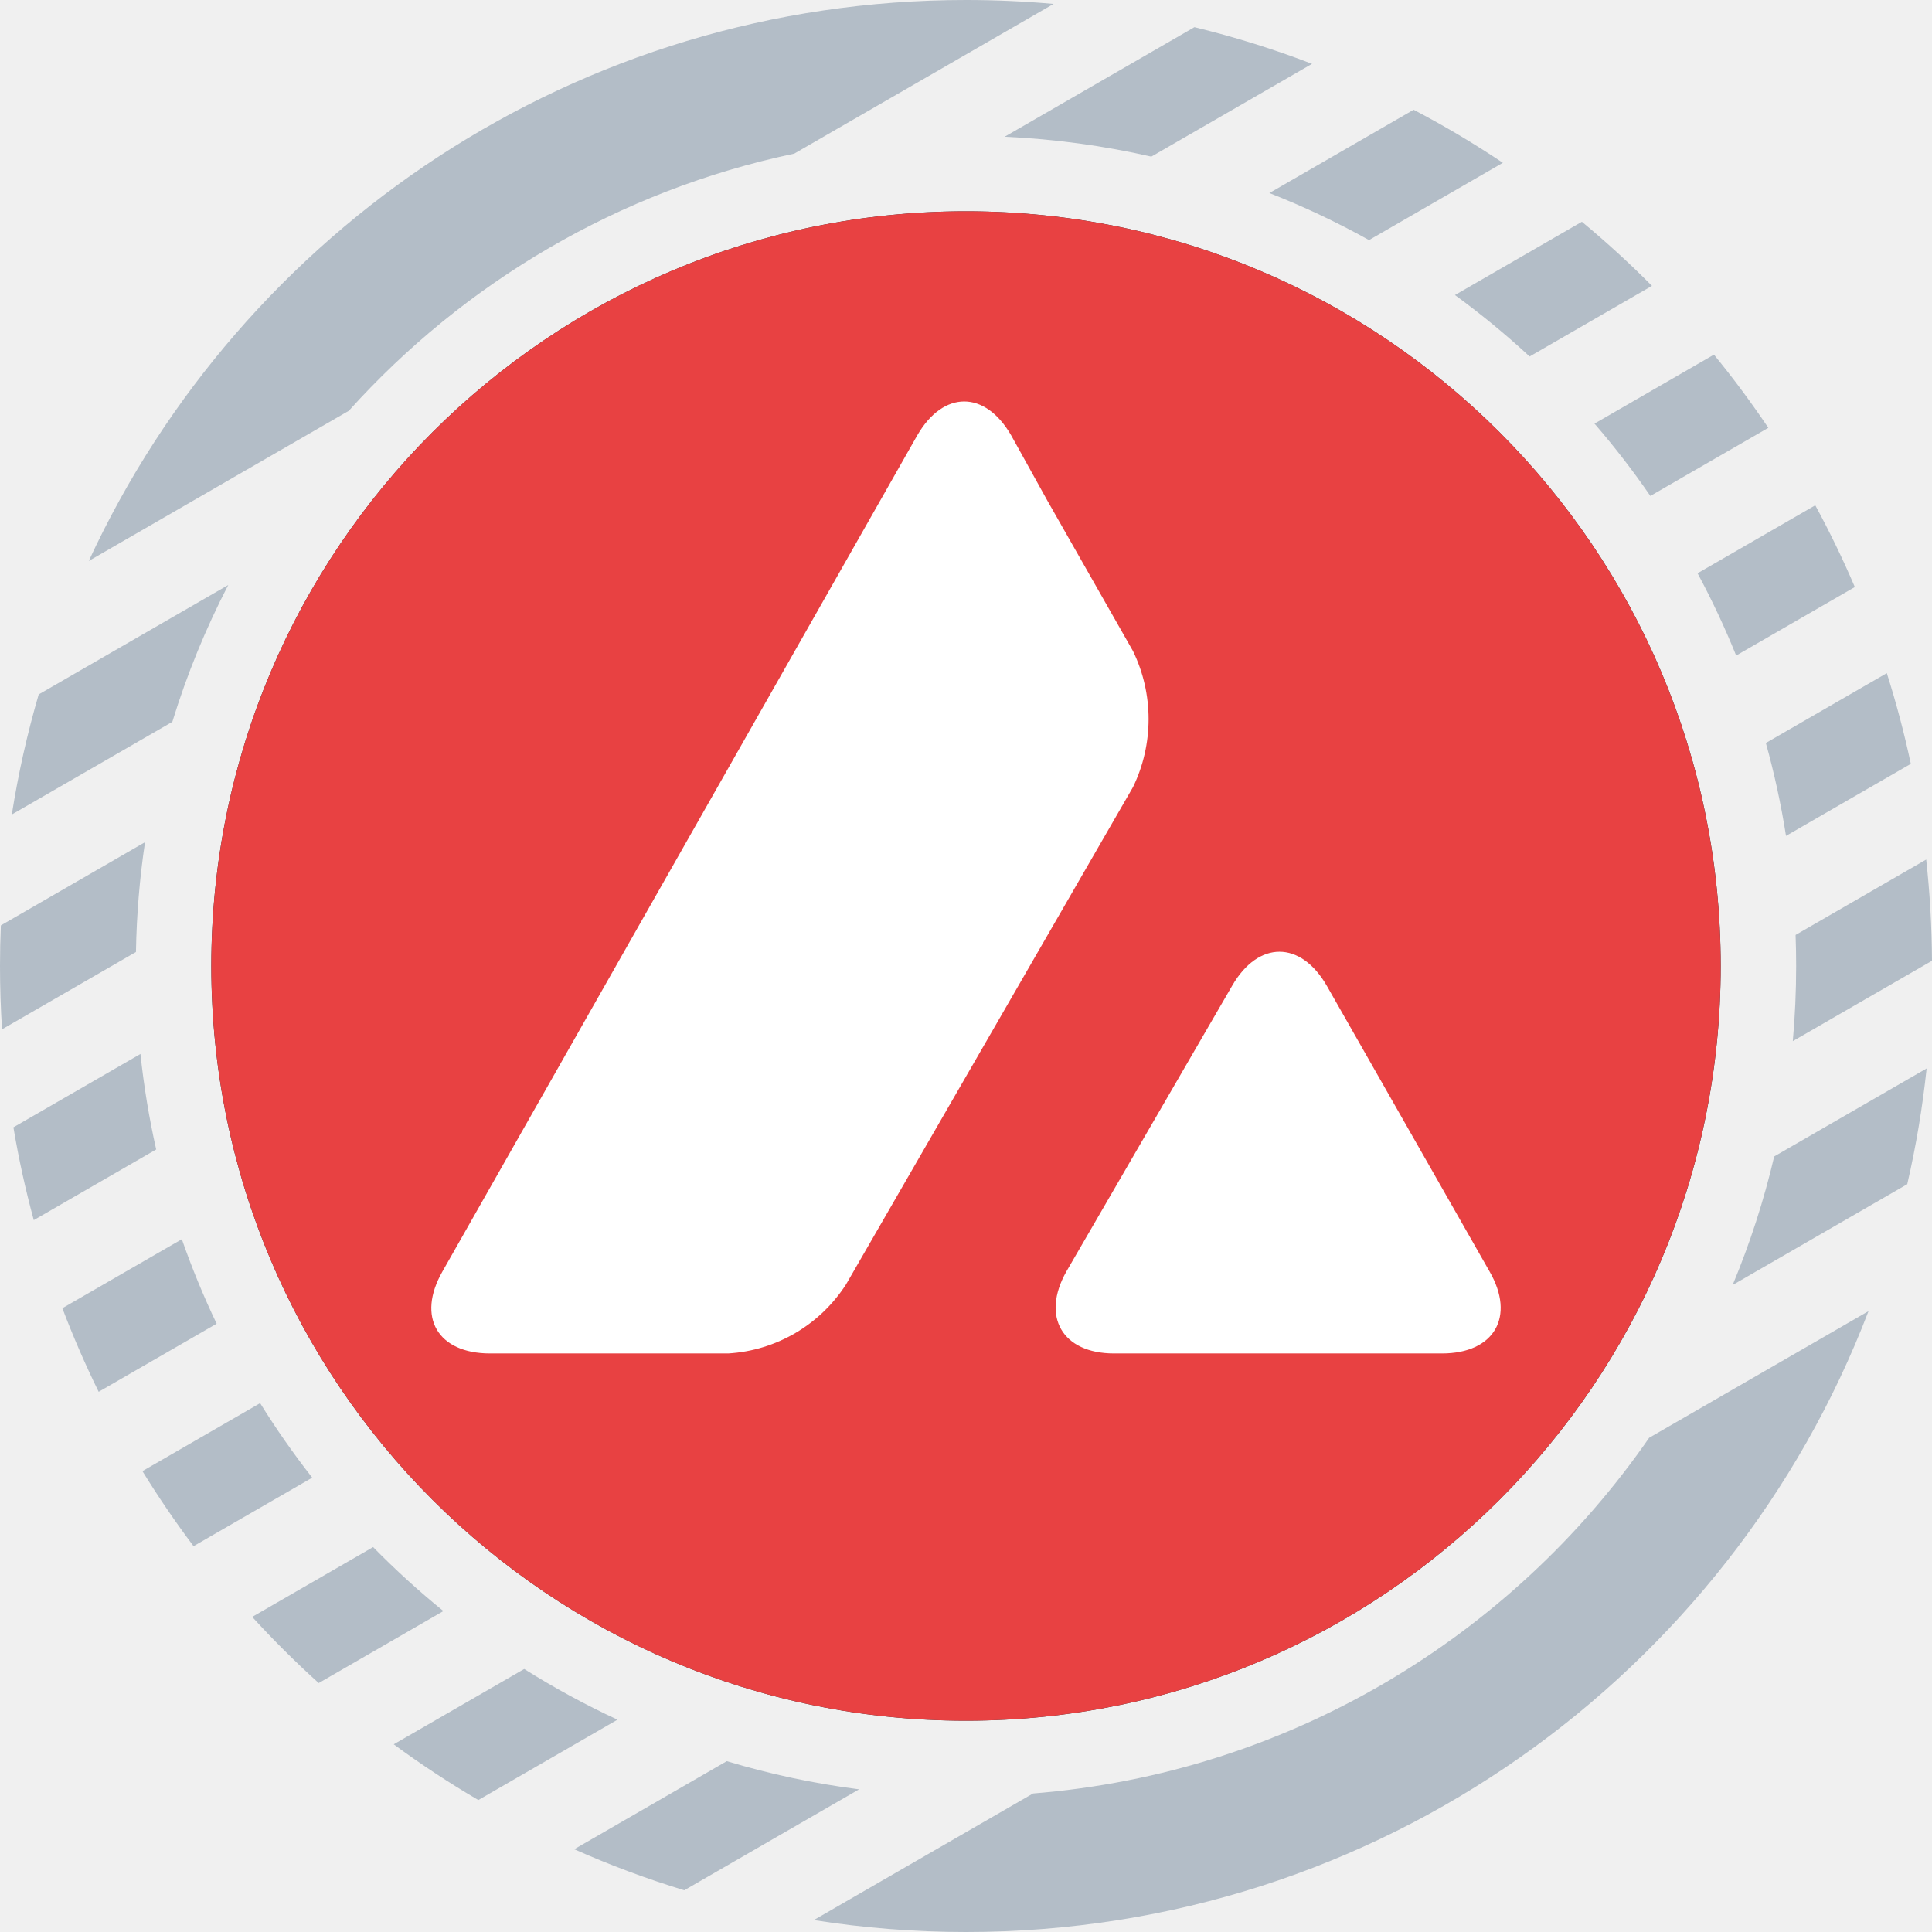
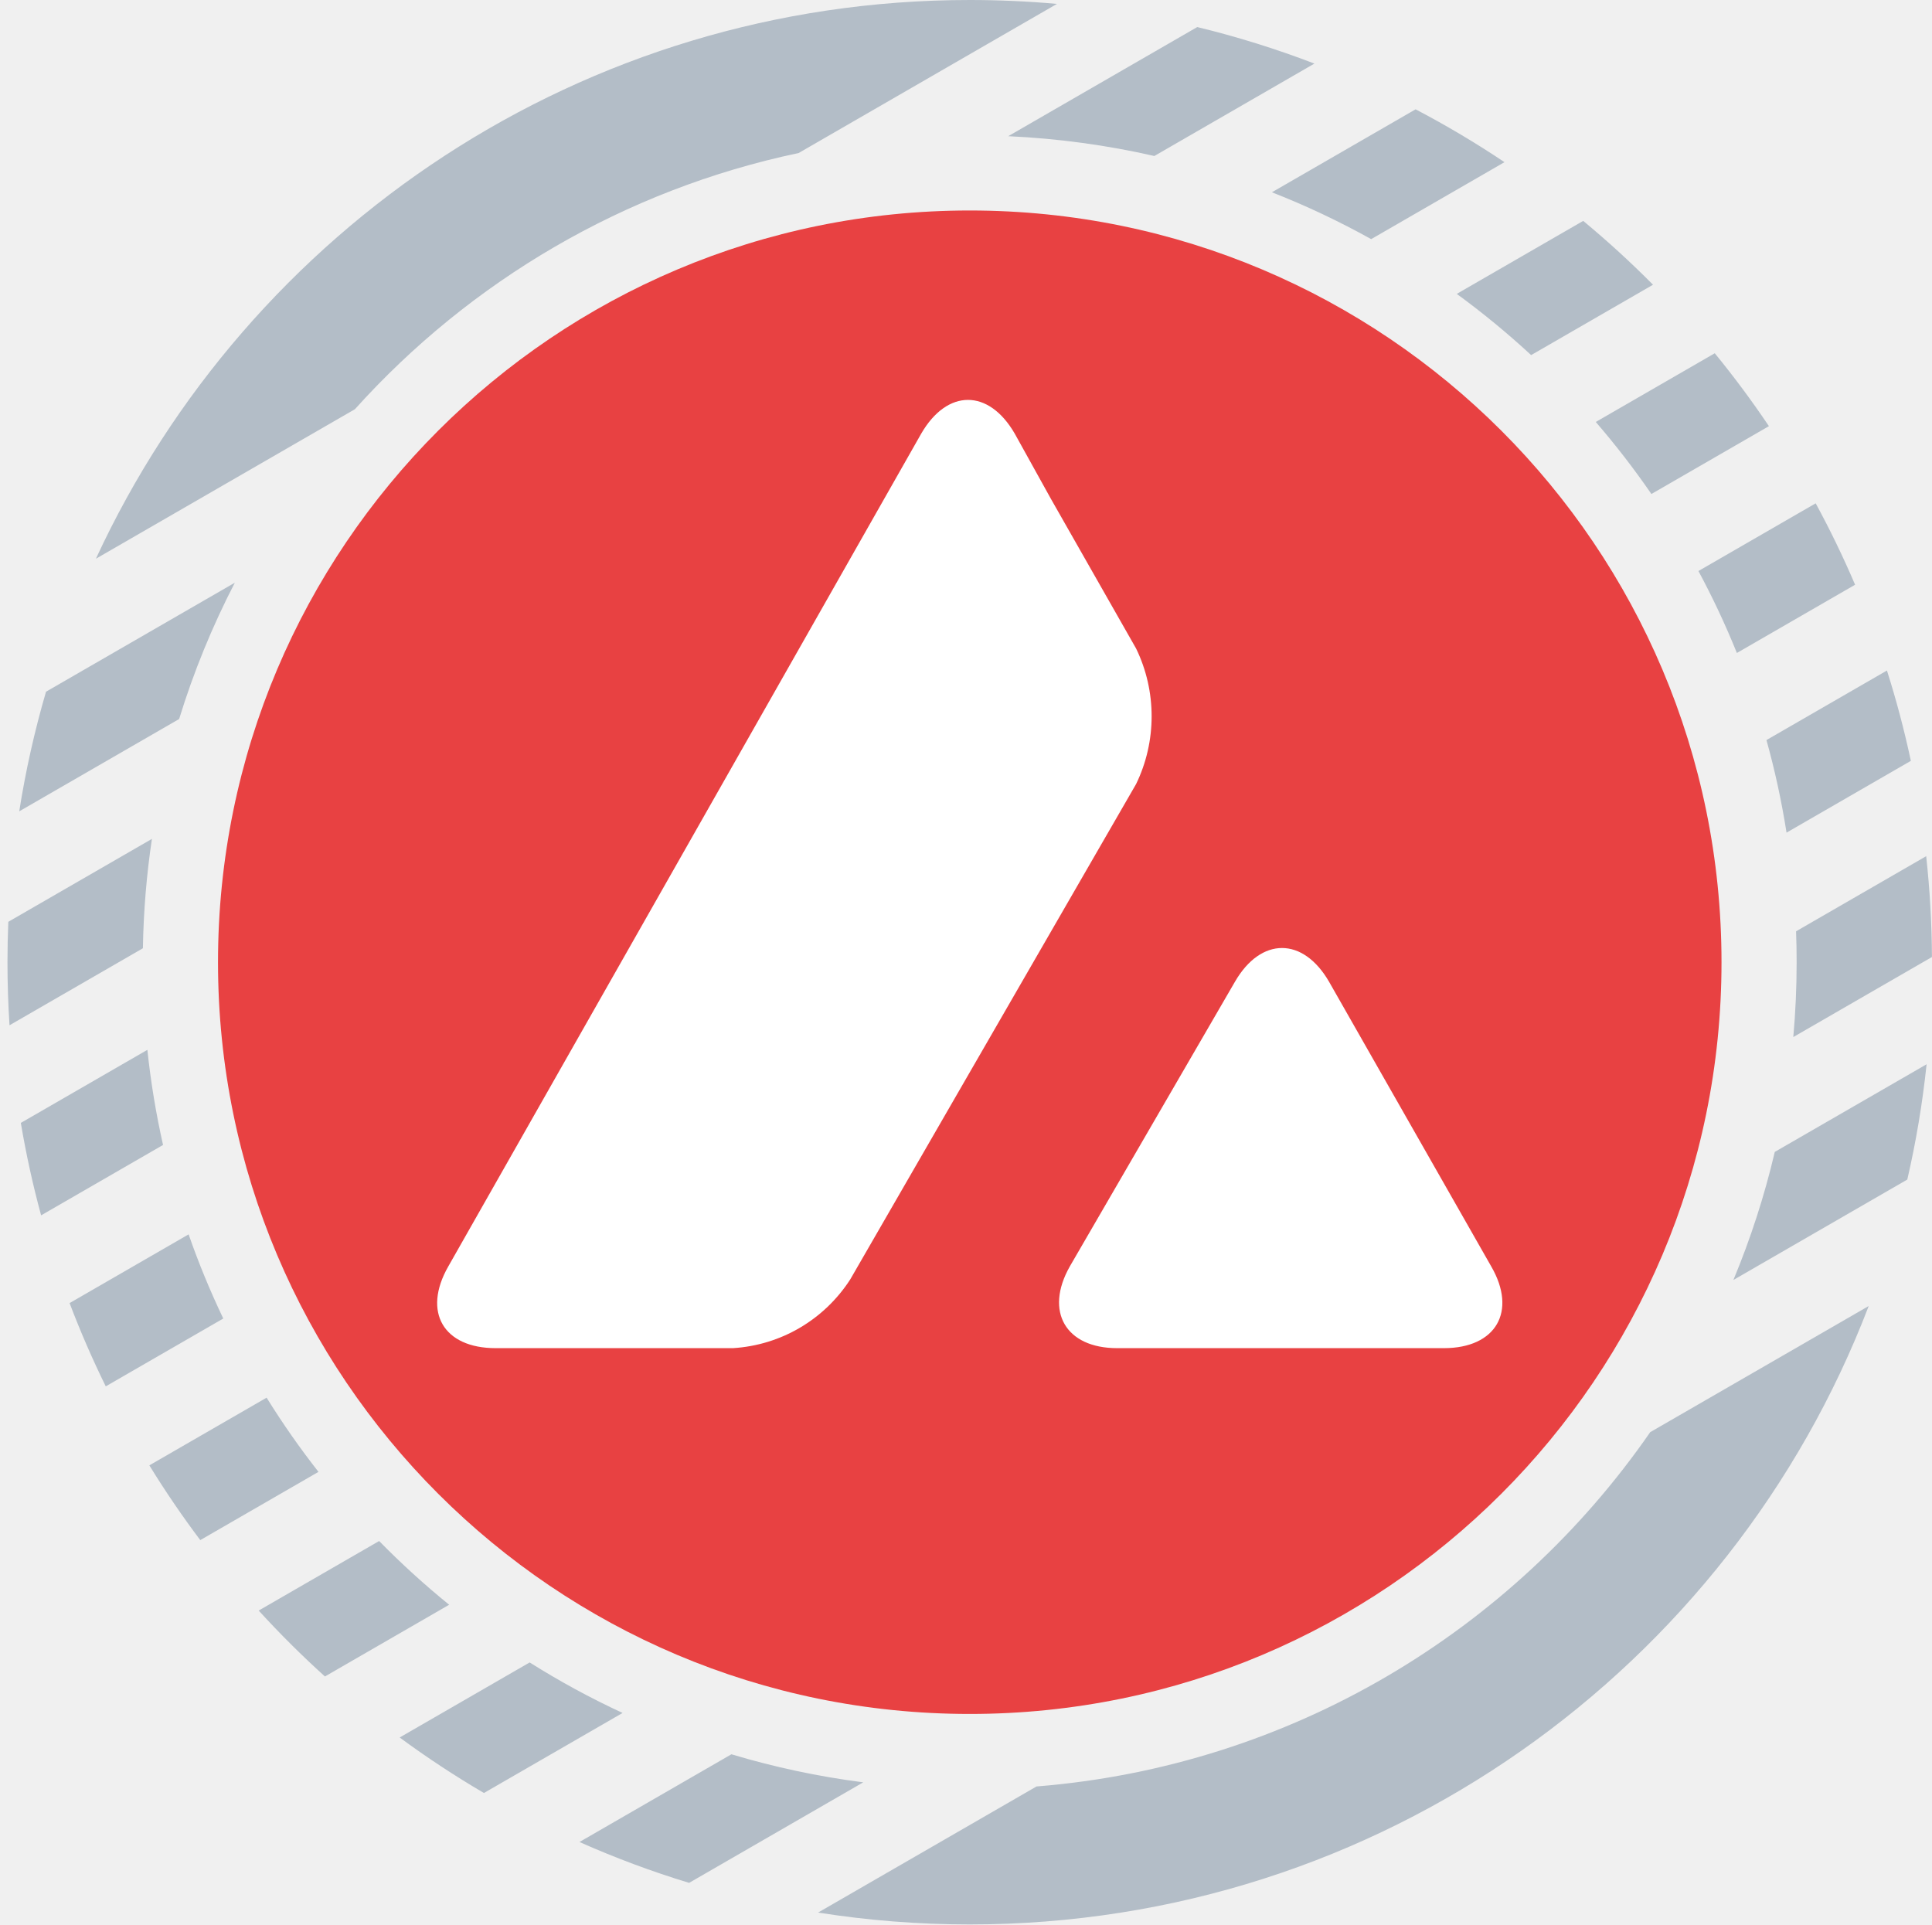
- <svg xmlns="http://www.w3.org/2000/svg" width="256" height="256" viewBox="0 0 256 256" fill="none">
-   <path fill-rule="evenodd" clip-rule="evenodd" d="M18.872 194.93C20.977 198.355 23.239 201.674 25.647 204.875L41.371 195.797C38.897 192.641 36.592 189.345 34.469 185.925L18.872 194.93ZM224.936 75.96C226.831 79.483 228.54 83.122 230.05 86.863L245.775 77.785C244.194 74.082 242.443 70.468 240.533 66.954L224.936 75.96ZM234.312 56.69L218.68 65.715C216.387 62.383 213.915 59.184 211.279 56.132L227.109 46.992C229.657 50.105 232.062 53.342 234.312 56.69ZM28.706 175.396L13.074 184.421C11.303 180.821 9.696 177.124 8.263 173.343L24.096 164.202C25.431 168.034 26.972 171.77 28.706 175.396ZM1.565 107.928C2.419 102.503 3.614 97.191 5.128 92.014L30.245 77.513C27.261 83.279 24.772 89.343 22.835 95.648L1.565 107.928ZM46.218 54.435C61.514 37.441 82.03 25.24 105.242 20.357L139.603 0.519C135.781 0.175 131.911 0 128 0C76.474 0 32.059 30.445 11.763 74.327L46.218 54.435ZM152.558 20.752C146.268 19.317 139.772 18.422 133.122 18.117L158.267 3.599C163.6 4.893 168.803 6.52 173.852 8.458L152.558 20.752ZM107.832 254.42C114.402 255.46 121.138 256 128 256C182.58 256 229.181 221.839 247.589 173.732L218.522 190.513C200.253 216.918 170.729 234.941 136.885 237.646L107.832 254.42ZM229.585 170.269L252.721 156.912C253.877 151.905 254.739 146.786 255.289 141.574L235.092 153.234C233.713 159.108 231.864 164.8 229.585 170.269ZM113.837 237.097L90.671 250.471C85.674 248.95 80.805 247.131 76.088 245.035L96.302 233.364C101.969 235.067 107.827 236.324 113.837 237.097ZM4.475 161.673C3.381 157.649 2.478 153.546 1.777 149.375L18.61 139.656C19.063 143.952 19.762 148.174 20.695 152.309L4.475 161.673ZM202.683 47.238C199.548 44.338 196.245 41.618 192.788 39.094L209.607 29.384C212.841 32.063 215.941 34.898 218.895 37.878L202.683 47.238ZM181.404 31.811L199.137 21.572C195.335 19.026 191.389 16.677 187.313 14.542L168.2 25.577C172.758 27.367 177.167 29.453 181.404 31.811ZM0.27 136.388L18.015 126.143C18.097 121.207 18.504 116.351 19.215 111.594L0.111 122.624C0.037 124.407 0 126.199 0 128C0 130.818 0.091 133.615 0.27 136.388ZM52.17 231.131C55.768 233.781 59.51 236.247 63.381 238.515L81.823 227.868C77.547 225.887 73.42 223.64 69.462 221.148L52.17 231.131ZM237.924 123.886C237.975 125.251 238 126.623 238 128C238 131.356 237.85 134.676 237.556 137.955L255.998 127.308C255.974 122.777 255.715 118.302 255.232 113.894L237.924 123.886ZM253.193 101.214L236.657 110.761C235.998 106.574 235.103 102.464 233.985 98.448L250.012 89.195C251.26 93.122 252.324 97.132 253.193 101.214ZM58.754 213.474L42.23 223.014C39.153 220.235 36.212 217.308 33.417 214.246L49.439 204.995C52.379 207.994 55.489 210.826 58.754 213.474Z" fill="#B3BDC7" />
-   <path d="M128 228C183.23 228 228 183.23 228 128C228 72.77 183.23 28 128 28C72.77 28 28 72.77 28 128C28 183.23 72.77 228 128 228Z" fill="#272C33" />
-   <path d="M128 228C183.228 228 228 183.228 228 128C228 72.772 183.228 28 128 28C72.772 28 28 72.772 28 128C28 183.228 72.772 228 128 228Z" fill="#E84142" />
-   <path d="M163.276 130.598C166.74 124.614 172.331 124.614 175.795 130.598L197.37 168.472C200.835 174.457 198 179.339 191.071 179.339H147.606C140.756 179.339 137.921 174.457 141.307 168.472L163.276 130.598ZM121.543 57.685C125.008 51.701 130.52 51.701 133.984 57.685L138.787 66.346L150.126 86.268C152.882 91.937 152.882 98.63 150.126 104.299L112.095 170.205C108.63 175.559 102.882 178.945 96.504 179.339H64.929C58 179.339 55.165 174.535 58.63 168.472L121.543 57.685Z" fill="white" />
+ <svg xmlns="http://www.w3.org/2000/svg" width="257" height="256" viewBox="0 0 257 256" fill="none">
+   <path fill-rule="evenodd" clip-rule="evenodd" d="M19.866 194.93C21.971 198.355 24.233 201.674 26.641 204.875L42.365 195.797C39.891 192.641 37.586 189.345 35.464 185.925L19.866 194.93ZM225.93 75.96C227.825 79.483 229.535 83.122 231.044 86.863L246.769 77.785C245.188 74.082 243.437 70.468 241.527 66.954L225.93 75.96ZM235.306 56.69L219.674 65.715C217.381 62.383 214.909 59.184 212.273 56.132L228.103 46.992C230.652 50.105 233.056 53.342 235.306 56.69ZM29.701 175.396L14.068 184.421C12.297 180.821 10.69 177.124 9.257 173.343L25.09 164.202C26.425 168.034 27.966 171.77 29.701 175.396ZM2.559 107.928C3.413 102.503 4.609 97.191 6.122 92.014L31.239 77.513C28.255 83.279 25.766 89.343 23.829 95.648L2.559 107.928ZM47.212 54.435C62.508 37.441 83.024 25.24 106.236 20.357L140.597 0.519C136.775 0.175 132.905 0 128.994 0C77.468 0 33.053 30.445 12.757 74.327L47.212 54.435ZM153.553 20.752C147.262 19.317 140.766 18.422 134.116 18.117L159.261 3.599C164.595 4.893 169.798 6.52 174.847 8.458L153.553 20.752ZM108.826 254.42C115.396 255.46 122.132 256 128.994 256C183.574 256 230.175 221.839 248.583 173.732L219.517 190.513C201.247 216.918 171.723 234.941 137.879 237.646L108.826 254.42ZM230.58 170.269L253.715 156.912C254.871 151.905 255.734 146.786 256.283 141.574L236.086 153.234C234.707 159.108 232.858 164.8 230.58 170.269ZM114.831 237.097L91.666 250.471C86.668 248.95 81.8 247.131 77.082 245.035L97.297 233.364C102.963 235.067 108.821 236.324 114.831 237.097ZM5.469 161.673C4.375 157.649 3.472 153.546 2.771 149.375L19.604 139.656C20.057 143.952 20.757 148.174 21.689 152.309L5.469 161.673ZM203.677 47.238C200.543 44.338 197.239 41.618 193.782 39.094L210.601 29.384C213.835 32.063 216.935 34.898 219.889 37.878L203.677 47.238ZM182.398 31.811L200.132 21.572C196.329 19.026 192.383 16.677 188.307 14.542L169.194 25.577C173.752 27.367 178.161 29.453 182.398 31.811ZM1.265 136.388L19.009 126.143C19.091 121.207 19.498 116.351 20.209 111.594L1.105 122.624C1.031 124.407 0.994 126.199 0.994 128C0.994 130.818 1.085 133.615 1.265 136.388ZM53.165 231.131C56.762 233.781 60.504 236.247 64.375 238.515L82.817 227.868C78.541 225.887 74.414 223.64 70.456 221.148L53.165 231.131ZM238.919 123.886C238.969 125.251 238.994 126.623 238.994 128C238.994 131.356 238.844 134.676 238.55 137.955L256.992 127.308C256.968 122.777 256.709 118.302 256.226 113.894L238.919 123.886ZM254.187 101.214L237.651 110.761C236.992 106.574 236.097 102.464 234.979 98.448L251.006 89.195C252.254 93.122 253.318 97.132 254.187 101.214ZM59.748 213.474L43.224 223.014C40.147 220.235 37.206 217.308 34.411 214.246L50.434 204.995C53.373 207.994 56.483 210.826 59.748 213.474Z" fill="#B3BDC7" />
+   <path d="M129 228C184.228 228 229 183.228 229 128C229 72.772 184.228 28 129 28C73.772 28 29 72.772 29 128C29 183.228 73.772 228 129 228Z" fill="#E84142" />
+   <path d="M164.276 130.598C167.74 124.614 173.331 124.614 176.795 130.598L198.37 168.472C201.835 174.457 199 179.339 192.071 179.339H148.606C141.756 179.339 138.921 174.457 142.307 168.472L164.276 130.598ZM122.543 57.685C126.008 51.701 131.52 51.701 134.984 57.685L139.788 66.346L151.126 86.268C153.882 91.937 153.882 98.63 151.126 104.299L113.095 170.205C109.63 175.559 103.882 178.945 97.504 179.339H65.929C59 179.339 56.166 174.535 59.63 168.472L122.543 57.685Z" fill="white" />
</svg>
